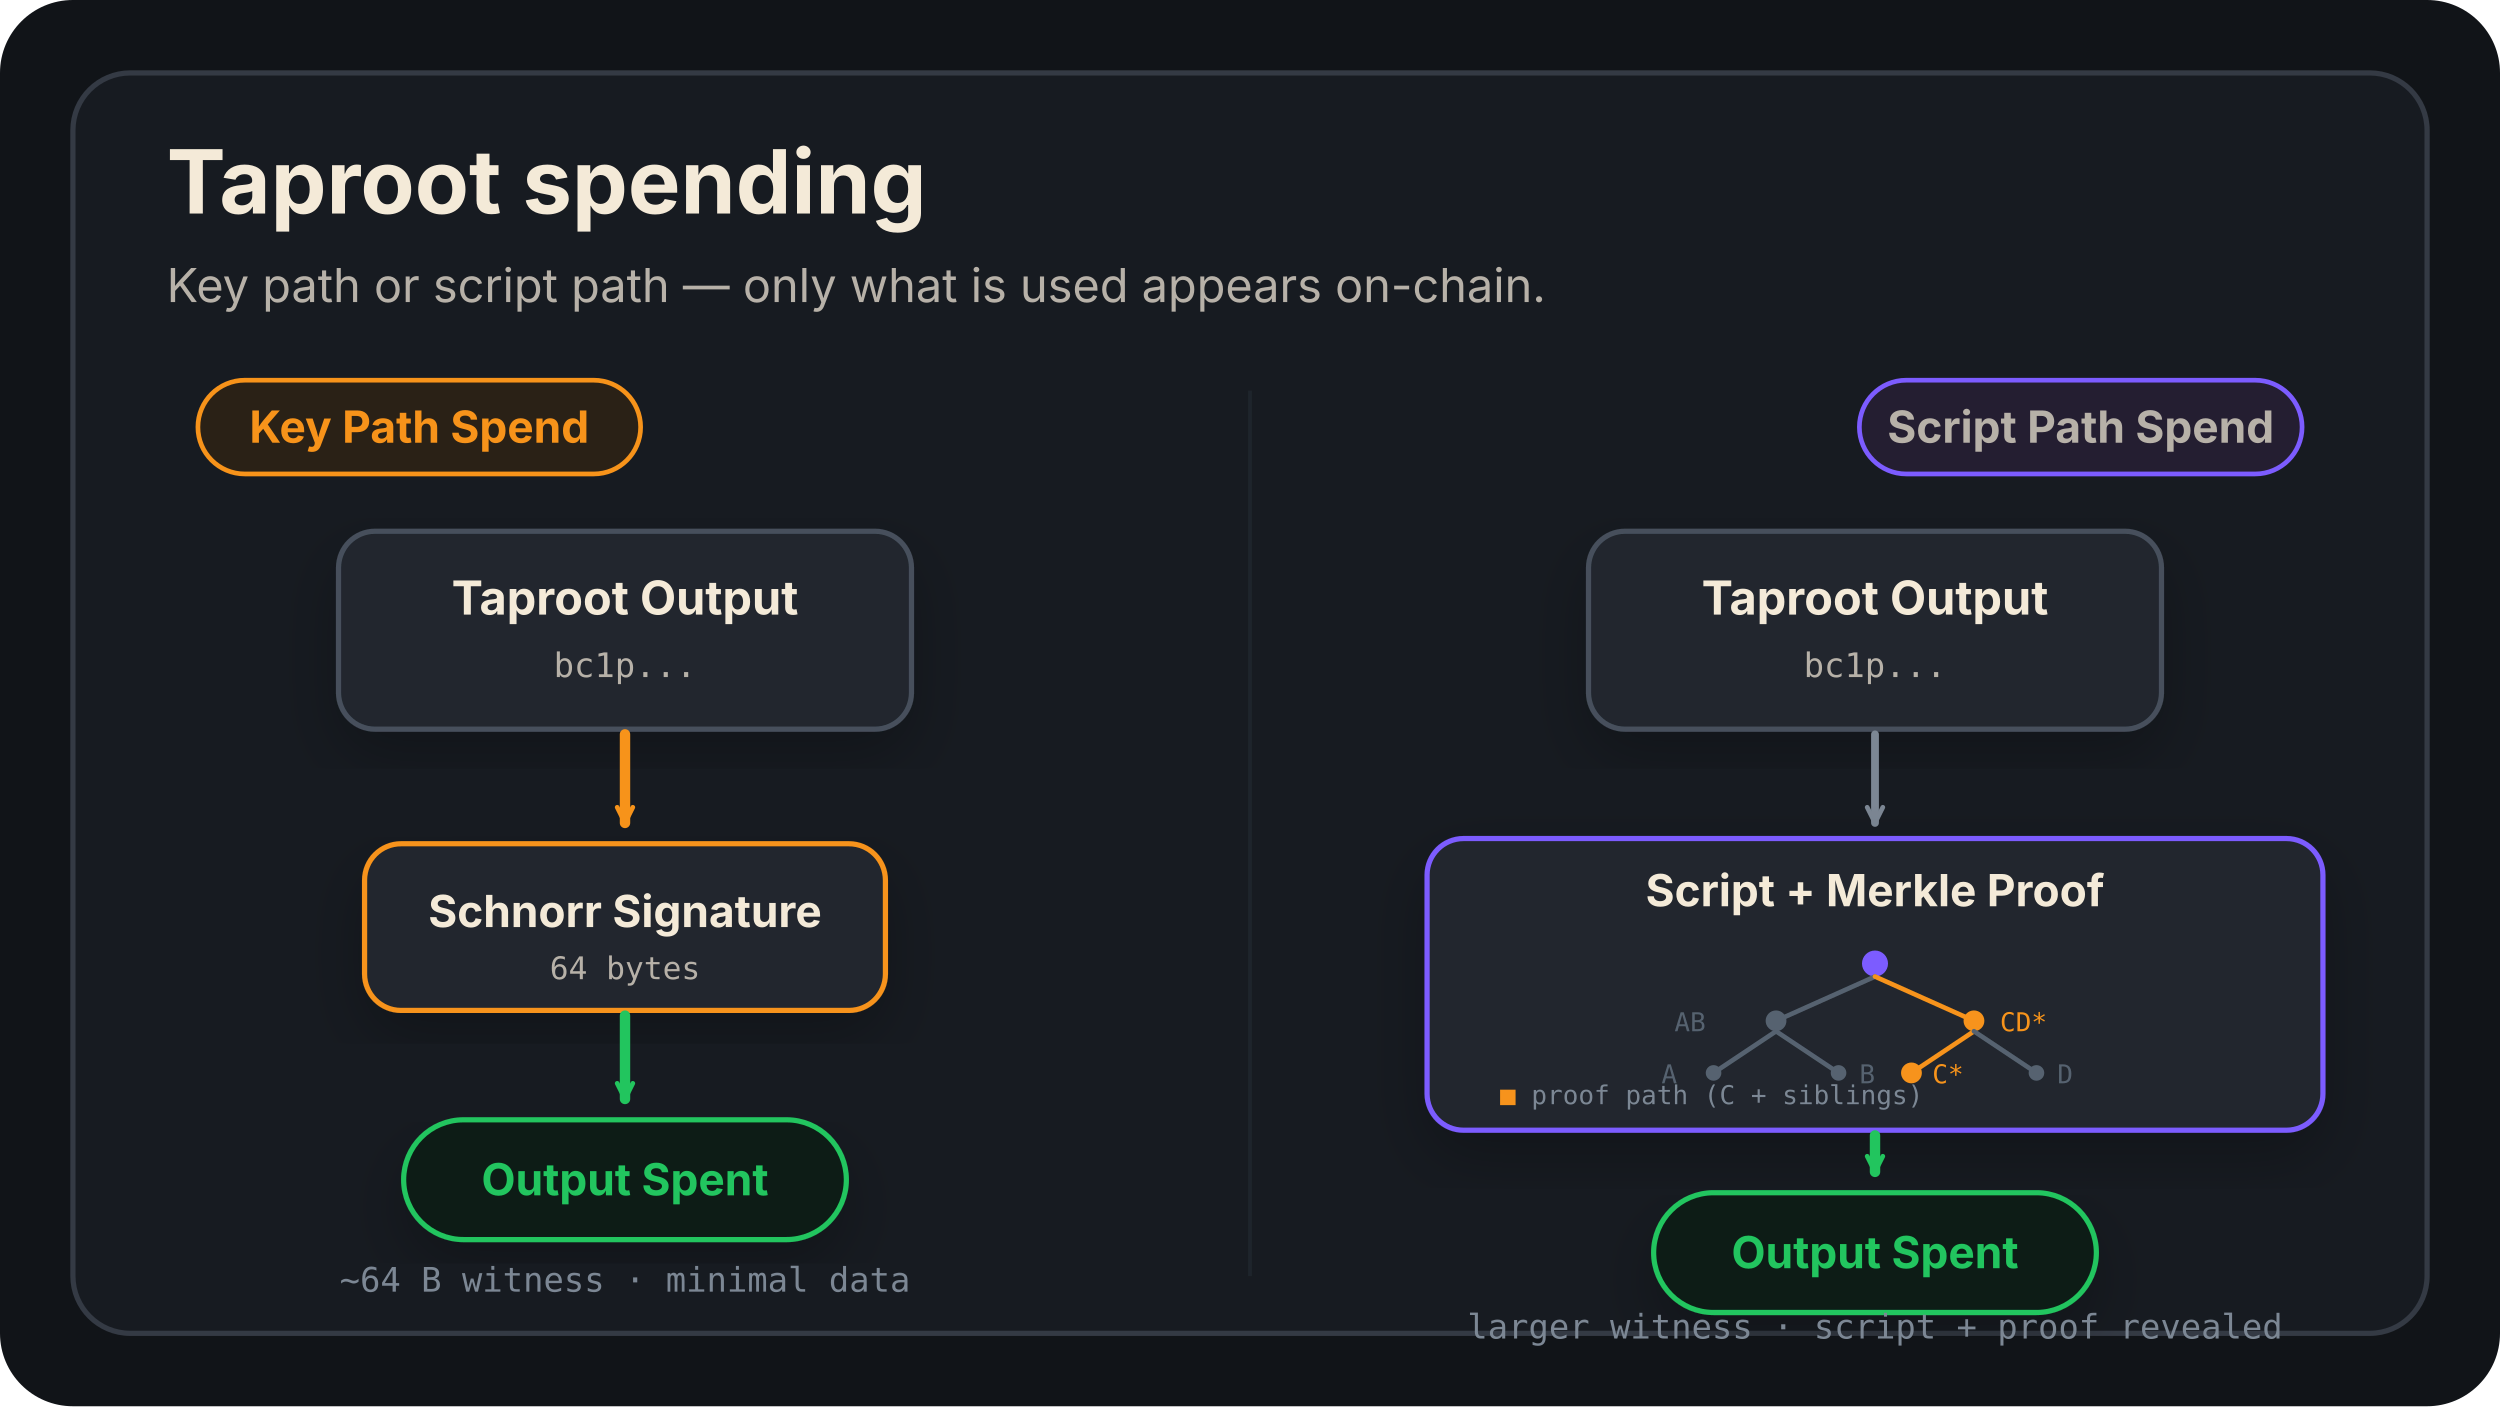
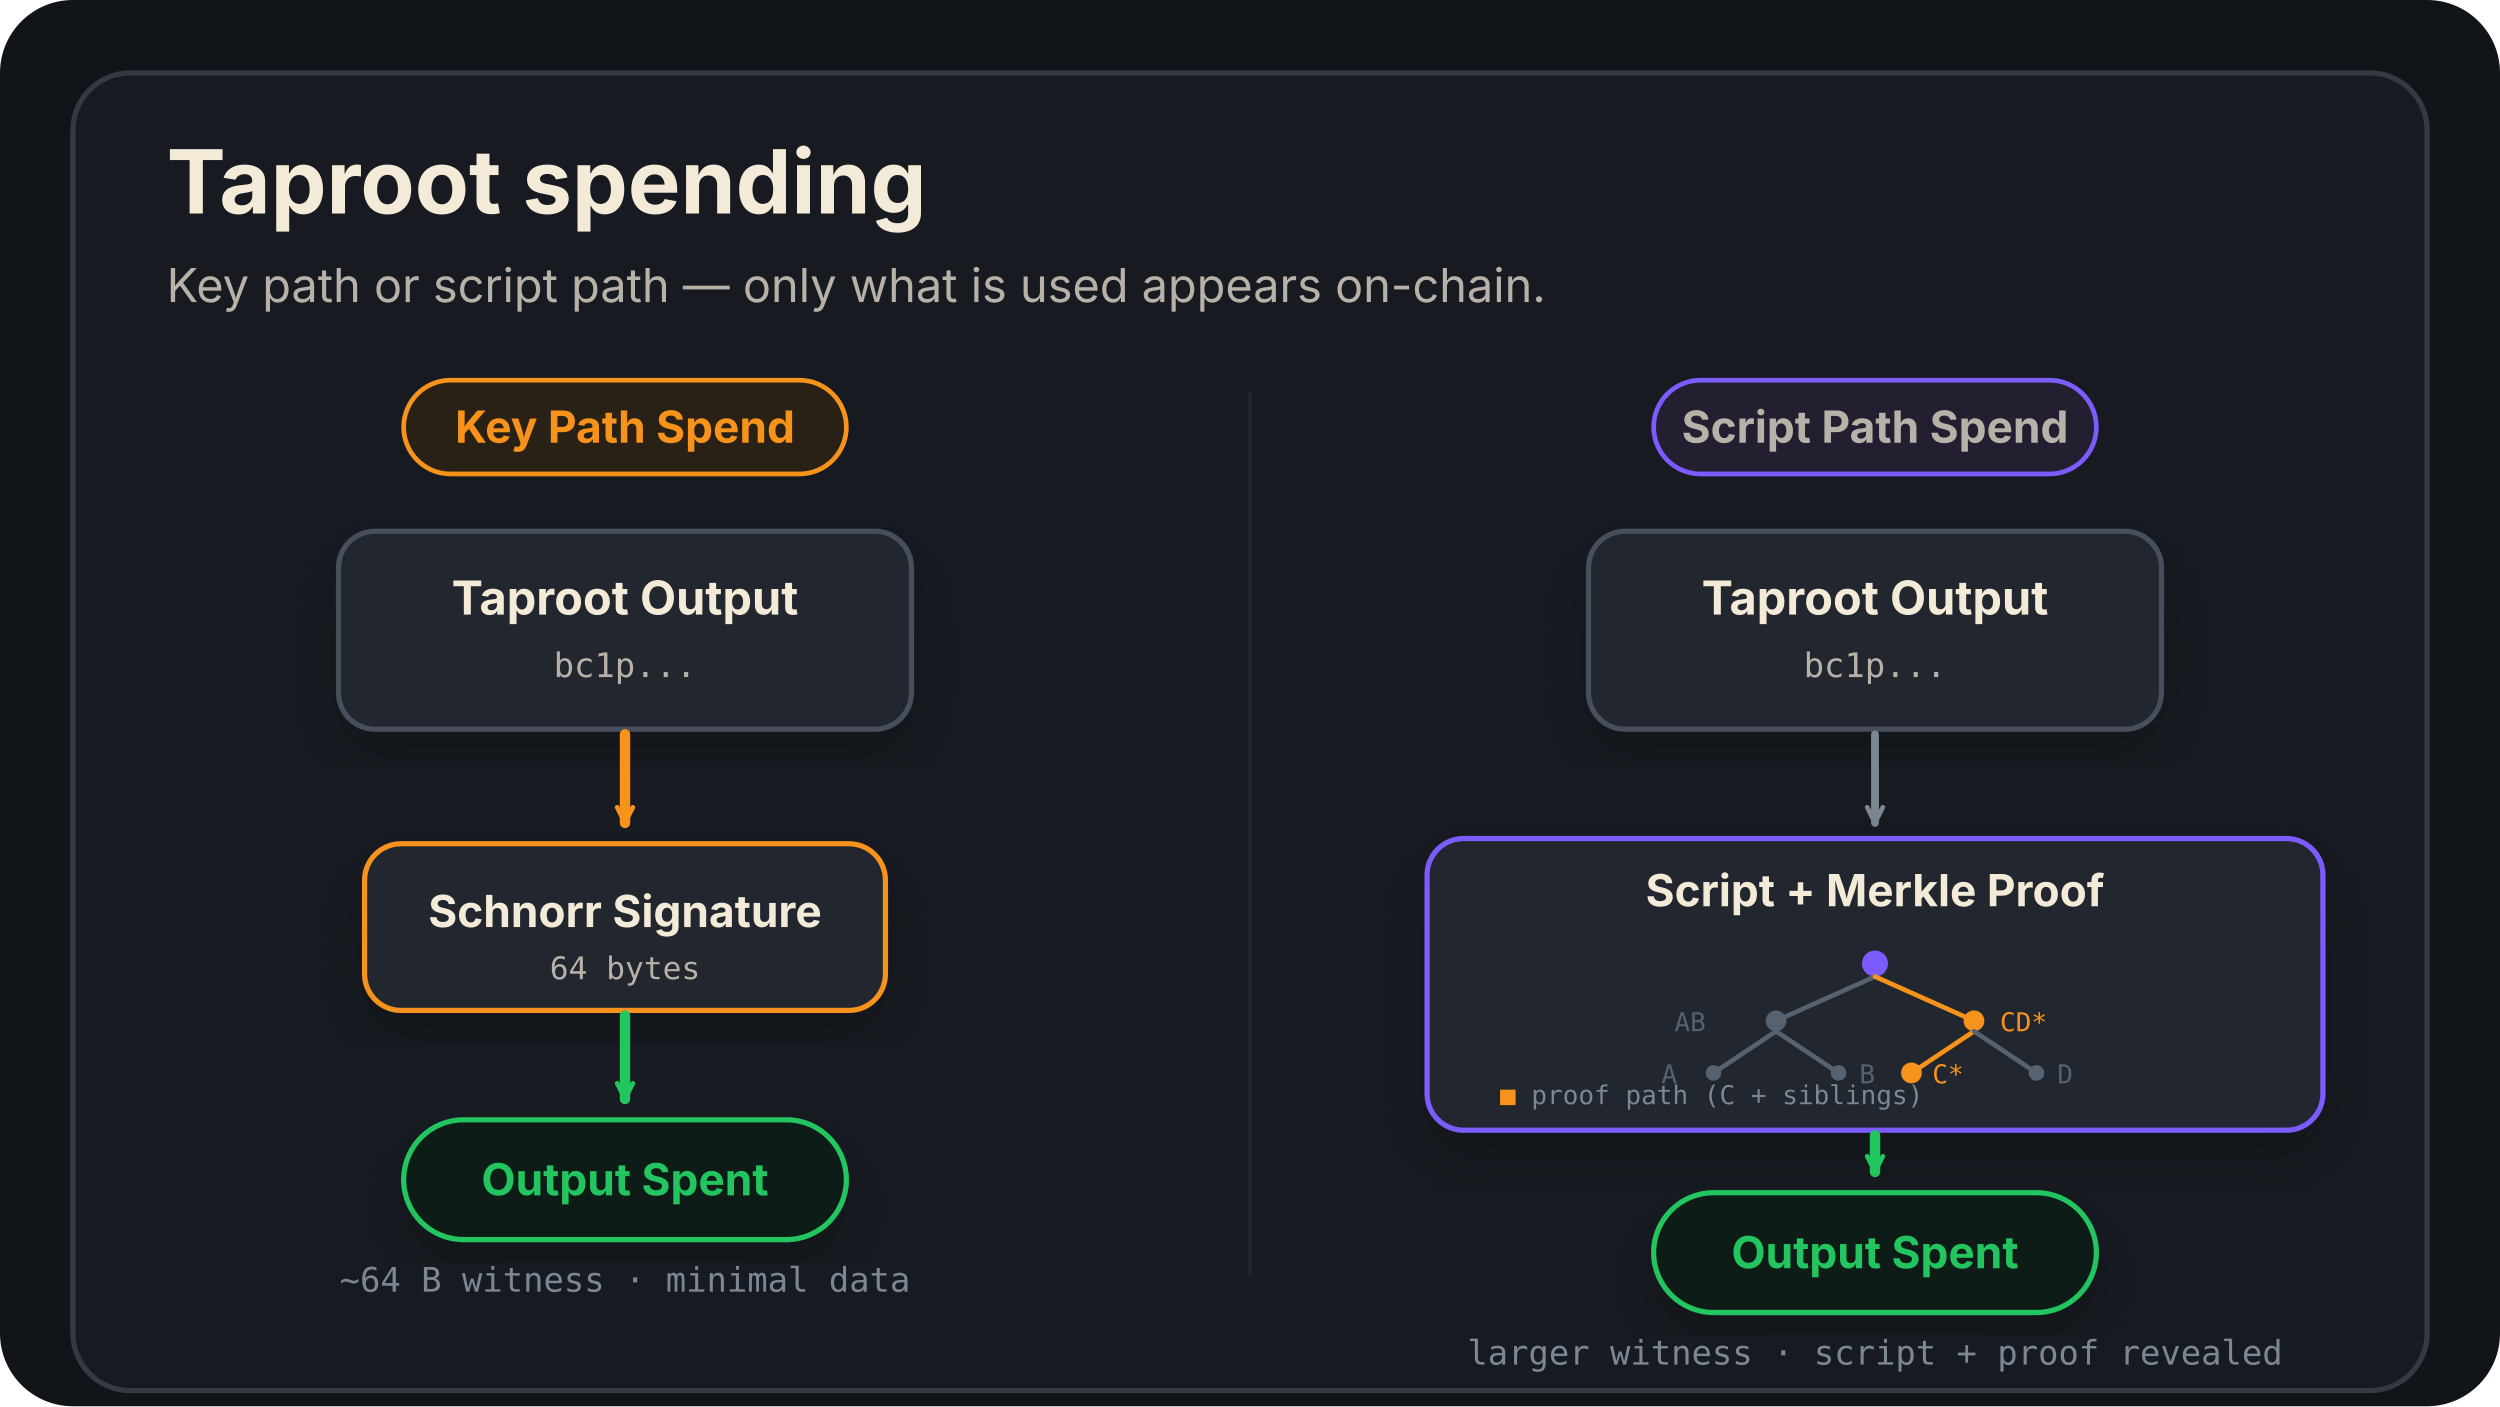
<svg xmlns="http://www.w3.org/2000/svg" width="960" height="540" viewBox="0 0 960 540" fill="none" role="img" aria-labelledby="title desc">
  <defs>
    <marker id="arrow-orange" markerWidth="10" markerHeight="10" refX="8" refY="5" orient="auto" markerUnits="userSpaceOnUse">
      <path d="M2 2L8 5L2 8" fill="none" stroke="#F7931A" stroke-width="1.8" stroke-linecap="round" stroke-linejoin="round" />
    </marker>
    <marker id="arrow-muted" markerWidth="10" markerHeight="10" refX="8" refY="5" orient="auto" markerUnits="userSpaceOnUse">
      <path d="M2 2L8 5L2 8" fill="none" stroke="#7C8794" stroke-width="1.8" stroke-linecap="round" stroke-linejoin="round" />
    </marker>
    <marker id="arrow-green" markerWidth="10" markerHeight="10" refX="8" refY="5" orient="auto" markerUnits="userSpaceOnUse">
      <path d="M2 2L8 5L2 8" fill="none" stroke="#22C55E" stroke-width="1.8" stroke-linecap="round" stroke-linejoin="round" />
    </marker>
    <filter id="soft" x="-20%" y="-20%" width="140%" height="140%">
      <feDropShadow dx="0" dy="10" stdDeviation="12" flood-color="#000000" flood-opacity="0.24" />
    </filter>
  </defs>
  <rect width="960" height="540" rx="28" fill="#111418" />
-   <rect x="28" y="28" width="904" height="484" rx="22" fill="#171B21" stroke="#343A44" stroke-width="2" />
+   <rect x="28" y="28" width="904" height="506" rx="22" fill="#171B21" stroke="#343A44" stroke-width="2" />
  <text x="64" y="82" fill="#F4EAD8" font-family="Inter, Arial, sans-serif" font-size="34" font-weight="700">Taproot spending</text>
  <text x="64" y="116" fill="#B7B1A8" font-family="Inter, Arial, sans-serif" font-size="18">Key path or script path — only what is used appears on-chain.</text>
  <line x1="480" y1="150" x2="480" y2="490" stroke="#28313B" stroke-width="1.5" opacity="0.4" />
-   <rect x="76" y="146" width="170" height="36" rx="18" fill="#2A2116" stroke="#F7931A" stroke-width="1.8" />
-   <text x="161" y="170" text-anchor="middle" fill="#F7931A" font-family="Inter, Arial, sans-serif" font-size="17" font-weight="700">Key Path Spend</text>
-   <rect x="714" y="146" width="170" height="36" rx="18" fill="#241E31" stroke="#7C5CFF" stroke-width="1.8" />
-   <text x="799" y="170" text-anchor="middle" fill="#B7B1A8" font-family="Inter, Arial, sans-serif" font-size="17" font-weight="700">Script Path Spend</text>
+   <rect x="155" y="146" width="170" height="36" rx="18" fill="#2A2116" stroke="#F7931A" stroke-width="1.8" />
+   <text x="240" y="170" text-anchor="middle" fill="#F7931A" font-family="Inter, Arial, sans-serif" font-size="17" font-weight="700">Key Path Spend</text>
+   <rect x="635" y="146" width="170" height="36" rx="18" fill="#241E31" stroke="#7C5CFF" stroke-width="1.8" />
+   <text x="720" y="170" text-anchor="middle" fill="#B7B1A8" font-family="Inter, Arial, sans-serif" font-size="17" font-weight="700">Script Path Spend</text>
  <g filter="url(#soft)">
    <rect x="130" y="204" width="220" height="76" rx="14" fill="#20252D" stroke="#46505C" stroke-width="2" />
    <text x="240" y="236" text-anchor="middle" fill="#F4EAD8" font-family="Inter, Arial, sans-serif" font-size="18" font-weight="700">Taproot Output</text>
    <text x="240" y="260" text-anchor="middle" fill="#B7B1A8" font-family="JetBrains Mono, monospace" font-size="13">bc1p...</text>
  </g>
  <path d="M240 282V316" stroke="#F7931A" stroke-width="4" stroke-linecap="round" marker-end="url(#arrow-orange)" />
  <g filter="url(#soft)">
    <rect x="140" y="324" width="200" height="64" rx="14" fill="#20252D" stroke="#F7931A" stroke-width="2" />
    <text x="240" y="356" text-anchor="middle" fill="#F4EAD8" font-family="Inter, Arial, sans-serif" font-size="17" font-weight="700">Schnorr Signature</text>
    <text x="240" y="376" text-anchor="middle" fill="#B7B1A8" font-family="JetBrains Mono, monospace" font-size="12">64 bytes</text>
  </g>
  <path d="M240 390V422" stroke="#22C55E" stroke-width="4" stroke-linecap="round" marker-end="url(#arrow-green)" />
  <g filter="url(#soft)">
    <rect x="155" y="430" width="170" height="46" rx="23" fill="#0A1F16" stroke="#22C55E" stroke-width="2" />
    <text x="240" y="459" text-anchor="middle" fill="#22C55E" font-family="Inter, Arial, sans-serif" font-size="17" font-weight="700">Output Spent</text>
  </g>
  <text x="240" y="496" text-anchor="middle" fill="#7C8794" font-family="JetBrains Mono, monospace" font-size="13">~64 B witness · minimal data</text>
  <g filter="url(#soft)">
    <rect x="610" y="204" width="220" height="76" rx="14" fill="#20252D" stroke="#46505C" stroke-width="2" />
    <text x="720" y="236" text-anchor="middle" fill="#F4EAD8" font-family="Inter, Arial, sans-serif" font-size="18" font-weight="700">Taproot Output</text>
    <text x="720" y="260" text-anchor="middle" fill="#B7B1A8" font-family="JetBrains Mono, monospace" font-size="13">bc1p...</text>
  </g>
  <path d="M720 282V316" stroke="#7C8794" stroke-width="3" stroke-linecap="round" marker-end="url(#arrow-muted)" />
  <g filter="url(#soft)">
    <rect x="548" y="322" width="344" height="112" rx="14" fill="#20252D" stroke="#7C5CFF" stroke-width="2" />
    <text x="720" y="348" text-anchor="middle" fill="#F4EAD8" font-family="Inter, Arial, sans-serif" font-size="17" font-weight="700">Script + Merkle Proof</text>
    <circle cx="720" cy="370" r="5" fill="#7C5CFF" />
    <path d="M720 375L682 392" stroke="#56626F" stroke-width="1.8" stroke-linecap="round" />
    <path d="M720 375L758 392" stroke="#F7931A" stroke-width="1.8" stroke-linecap="round" />
    <circle cx="682" cy="392" r="4" fill="#56626F" />
    <text x="655" y="396" text-anchor="end" fill="#56626F" font-family="JetBrains Mono, monospace" font-size="10">AB</text>
    <circle cx="758" cy="392" r="4" fill="#F7931A" />
    <text x="768" y="396" text-anchor="start" fill="#F7931A" font-family="JetBrains Mono, monospace" font-size="10">CD*</text>
    <path d="M682 396L658 412" stroke="#56626F" stroke-width="1.8" stroke-linecap="round" />
    <path d="M682 396L706 412" stroke="#56626F" stroke-width="1.8" stroke-linecap="round" />
    <path d="M758 396L734 412" stroke="#F7931A" stroke-width="1.8" stroke-linecap="round" />
    <path d="M758 396L782 412" stroke="#56626F" stroke-width="1.8" stroke-linecap="round" />
    <circle cx="658" cy="412" r="3" fill="#56626F" />
    <text x="644" y="416" text-anchor="end" fill="#56626F" font-family="JetBrains Mono, monospace" font-size="10">A</text>
    <circle cx="706" cy="412" r="3" fill="#56626F" />
    <text x="714" y="416" text-anchor="start" fill="#56626F" font-family="JetBrains Mono, monospace" font-size="10">B</text>
    <circle cx="734" cy="412" r="4" fill="#F7931A" />
    <text x="742" y="416" text-anchor="start" fill="#F7931A" font-family="JetBrains Mono, monospace" font-size="10">C*</text>
    <circle cx="782" cy="412" r="3" fill="#56626F" />
    <text x="790" y="416" text-anchor="start" fill="#56626F" font-family="JetBrains Mono, monospace" font-size="10">D</text>
    <text x="576" y="424" fill="#7C8794" font-family="JetBrains Mono, monospace" font-size="10">
      <tspan fill="#F7931A">■</tspan> proof path (C + siblings)
    </text>
  </g>
  <path d="M720 436V450" stroke="#22C55E" stroke-width="4" stroke-linecap="round" marker-end="url(#arrow-green)" />
  <g filter="url(#soft)">
    <rect x="635" y="458" width="170" height="46" rx="23" fill="#0A1F16" stroke="#22C55E" stroke-width="2" />
    <text x="720" y="487" text-anchor="middle" fill="#22C55E" font-family="Inter, Arial, sans-serif" font-size="17" font-weight="700">Output Spent</text>
  </g>
-   <text x="720" y="514" text-anchor="middle" fill="#7C8794" font-family="JetBrains Mono, monospace" font-size="13">larger witness · script + proof revealed</text>
+   <text x="720" y="524" text-anchor="middle" fill="#7C8794" font-family="JetBrains Mono, monospace" font-size="13">larger witness · script + proof revealed</text>
</svg>
